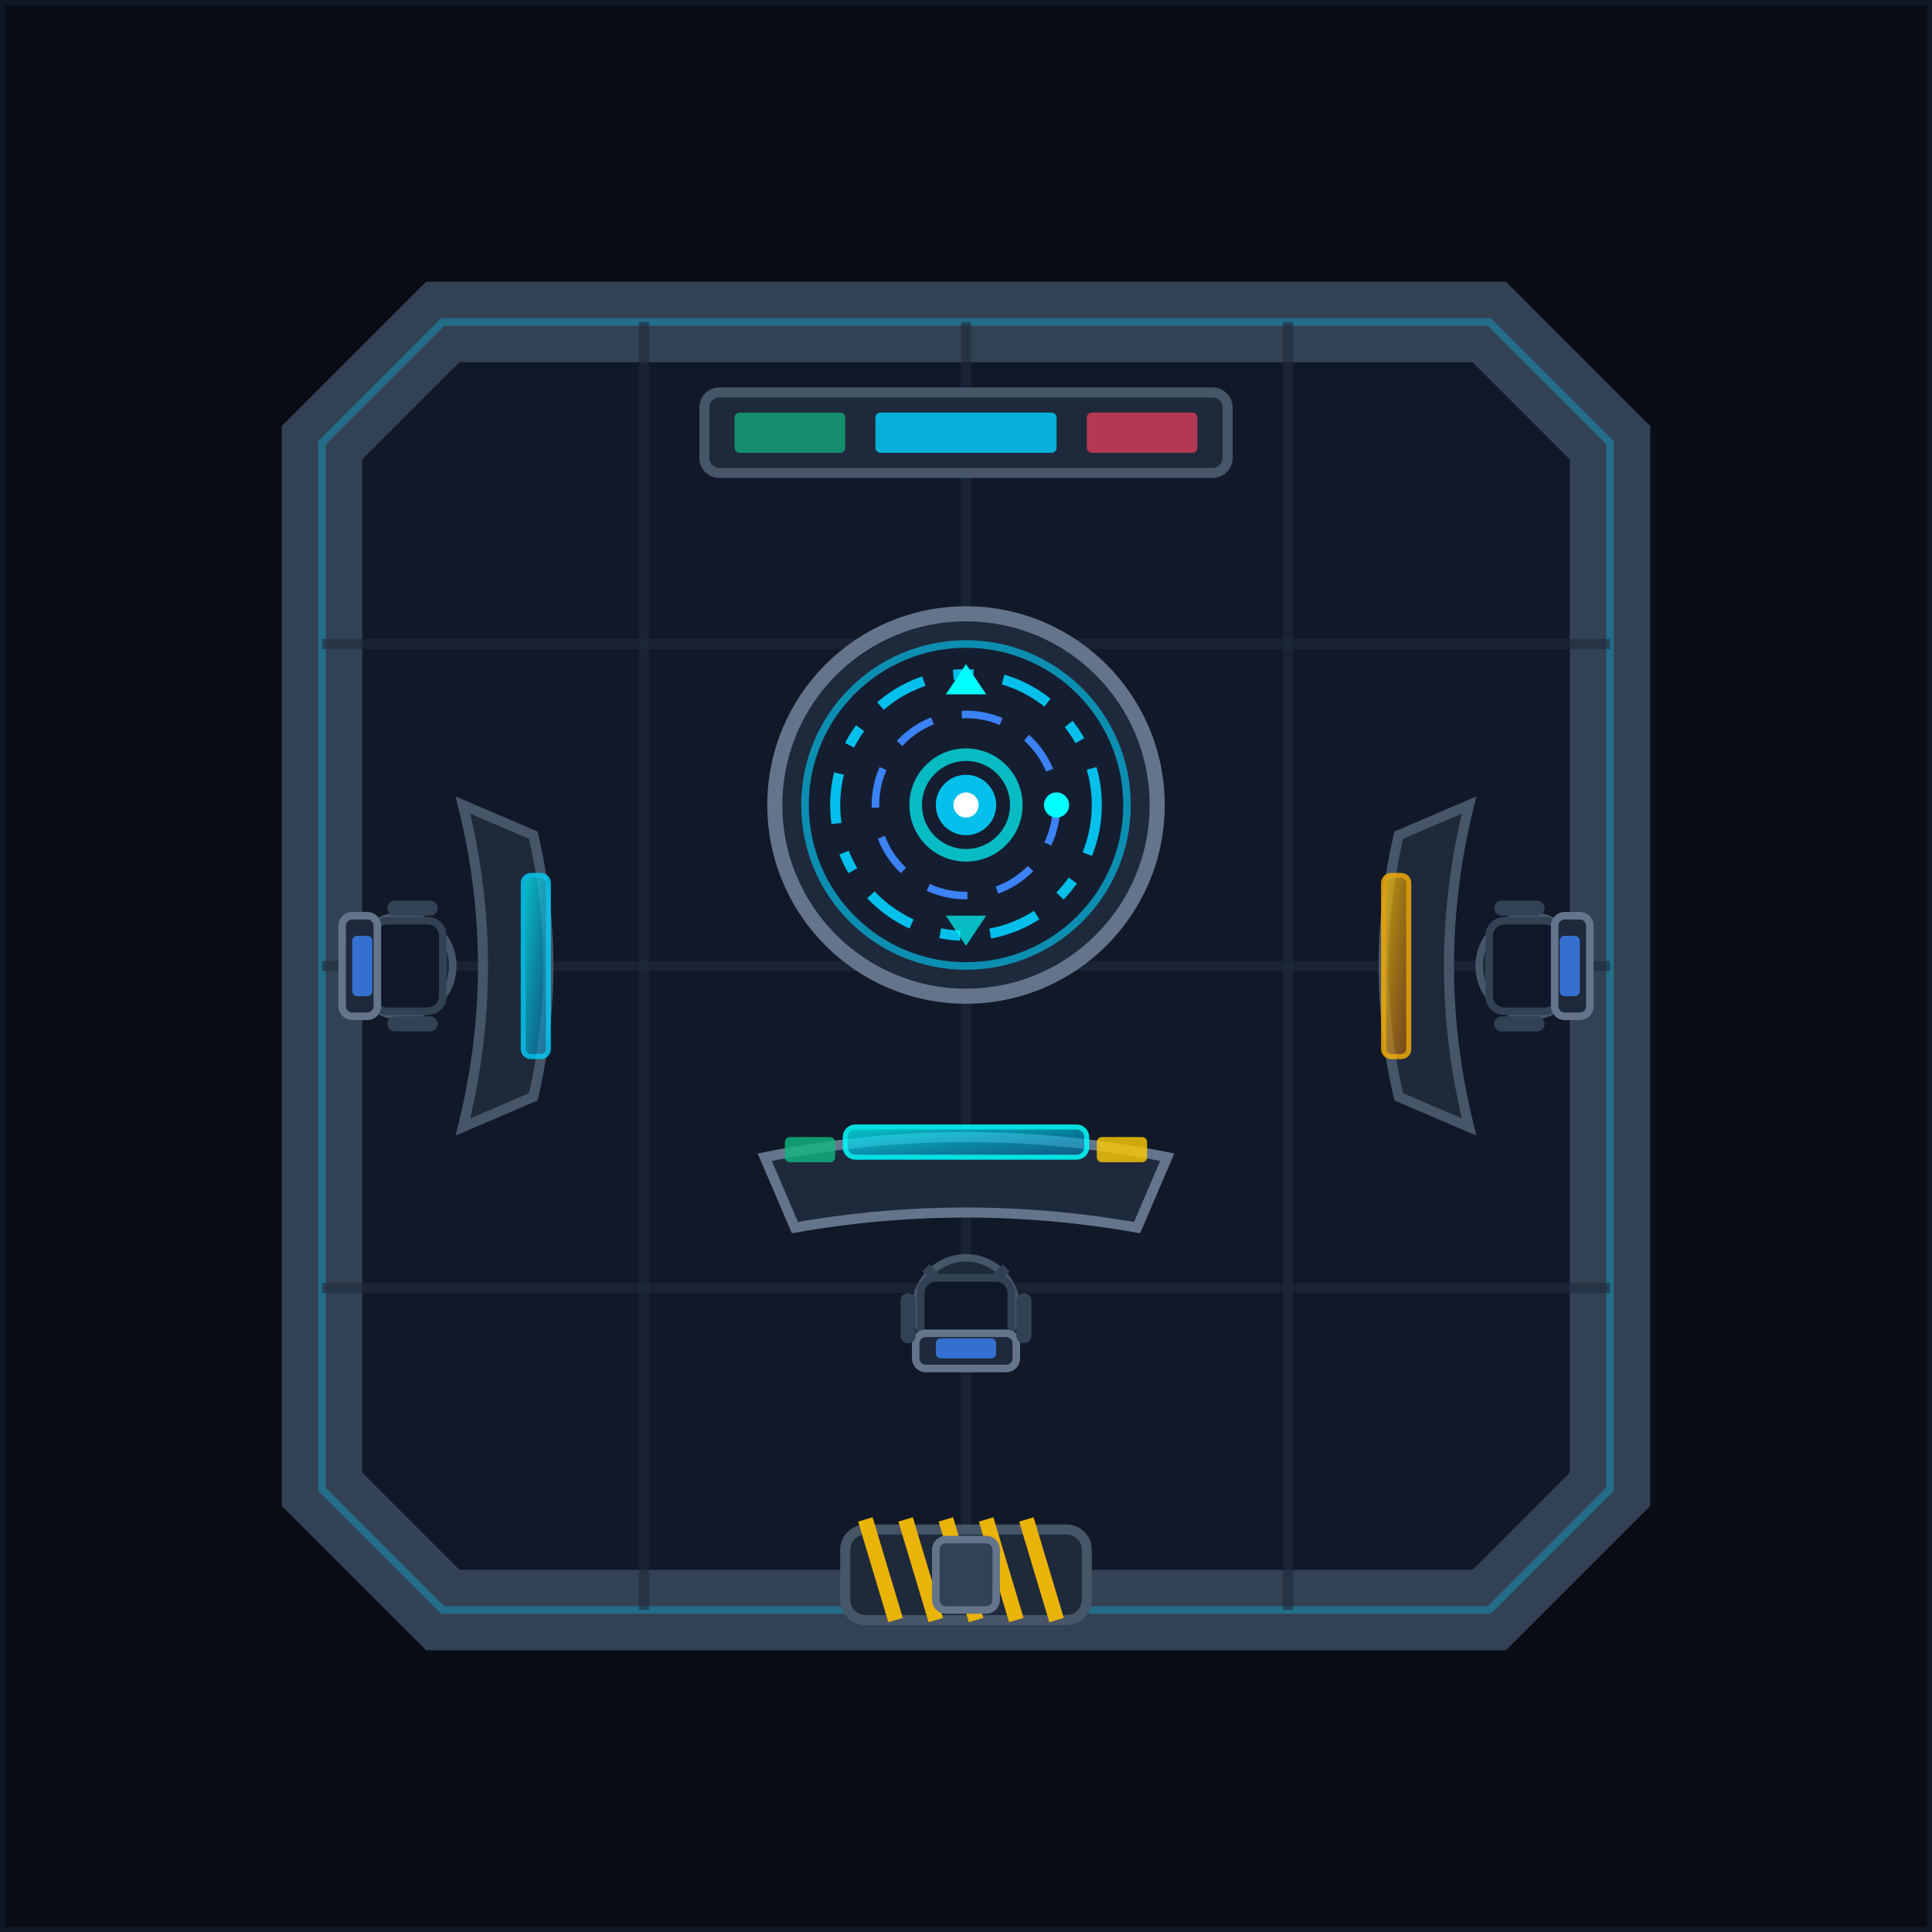
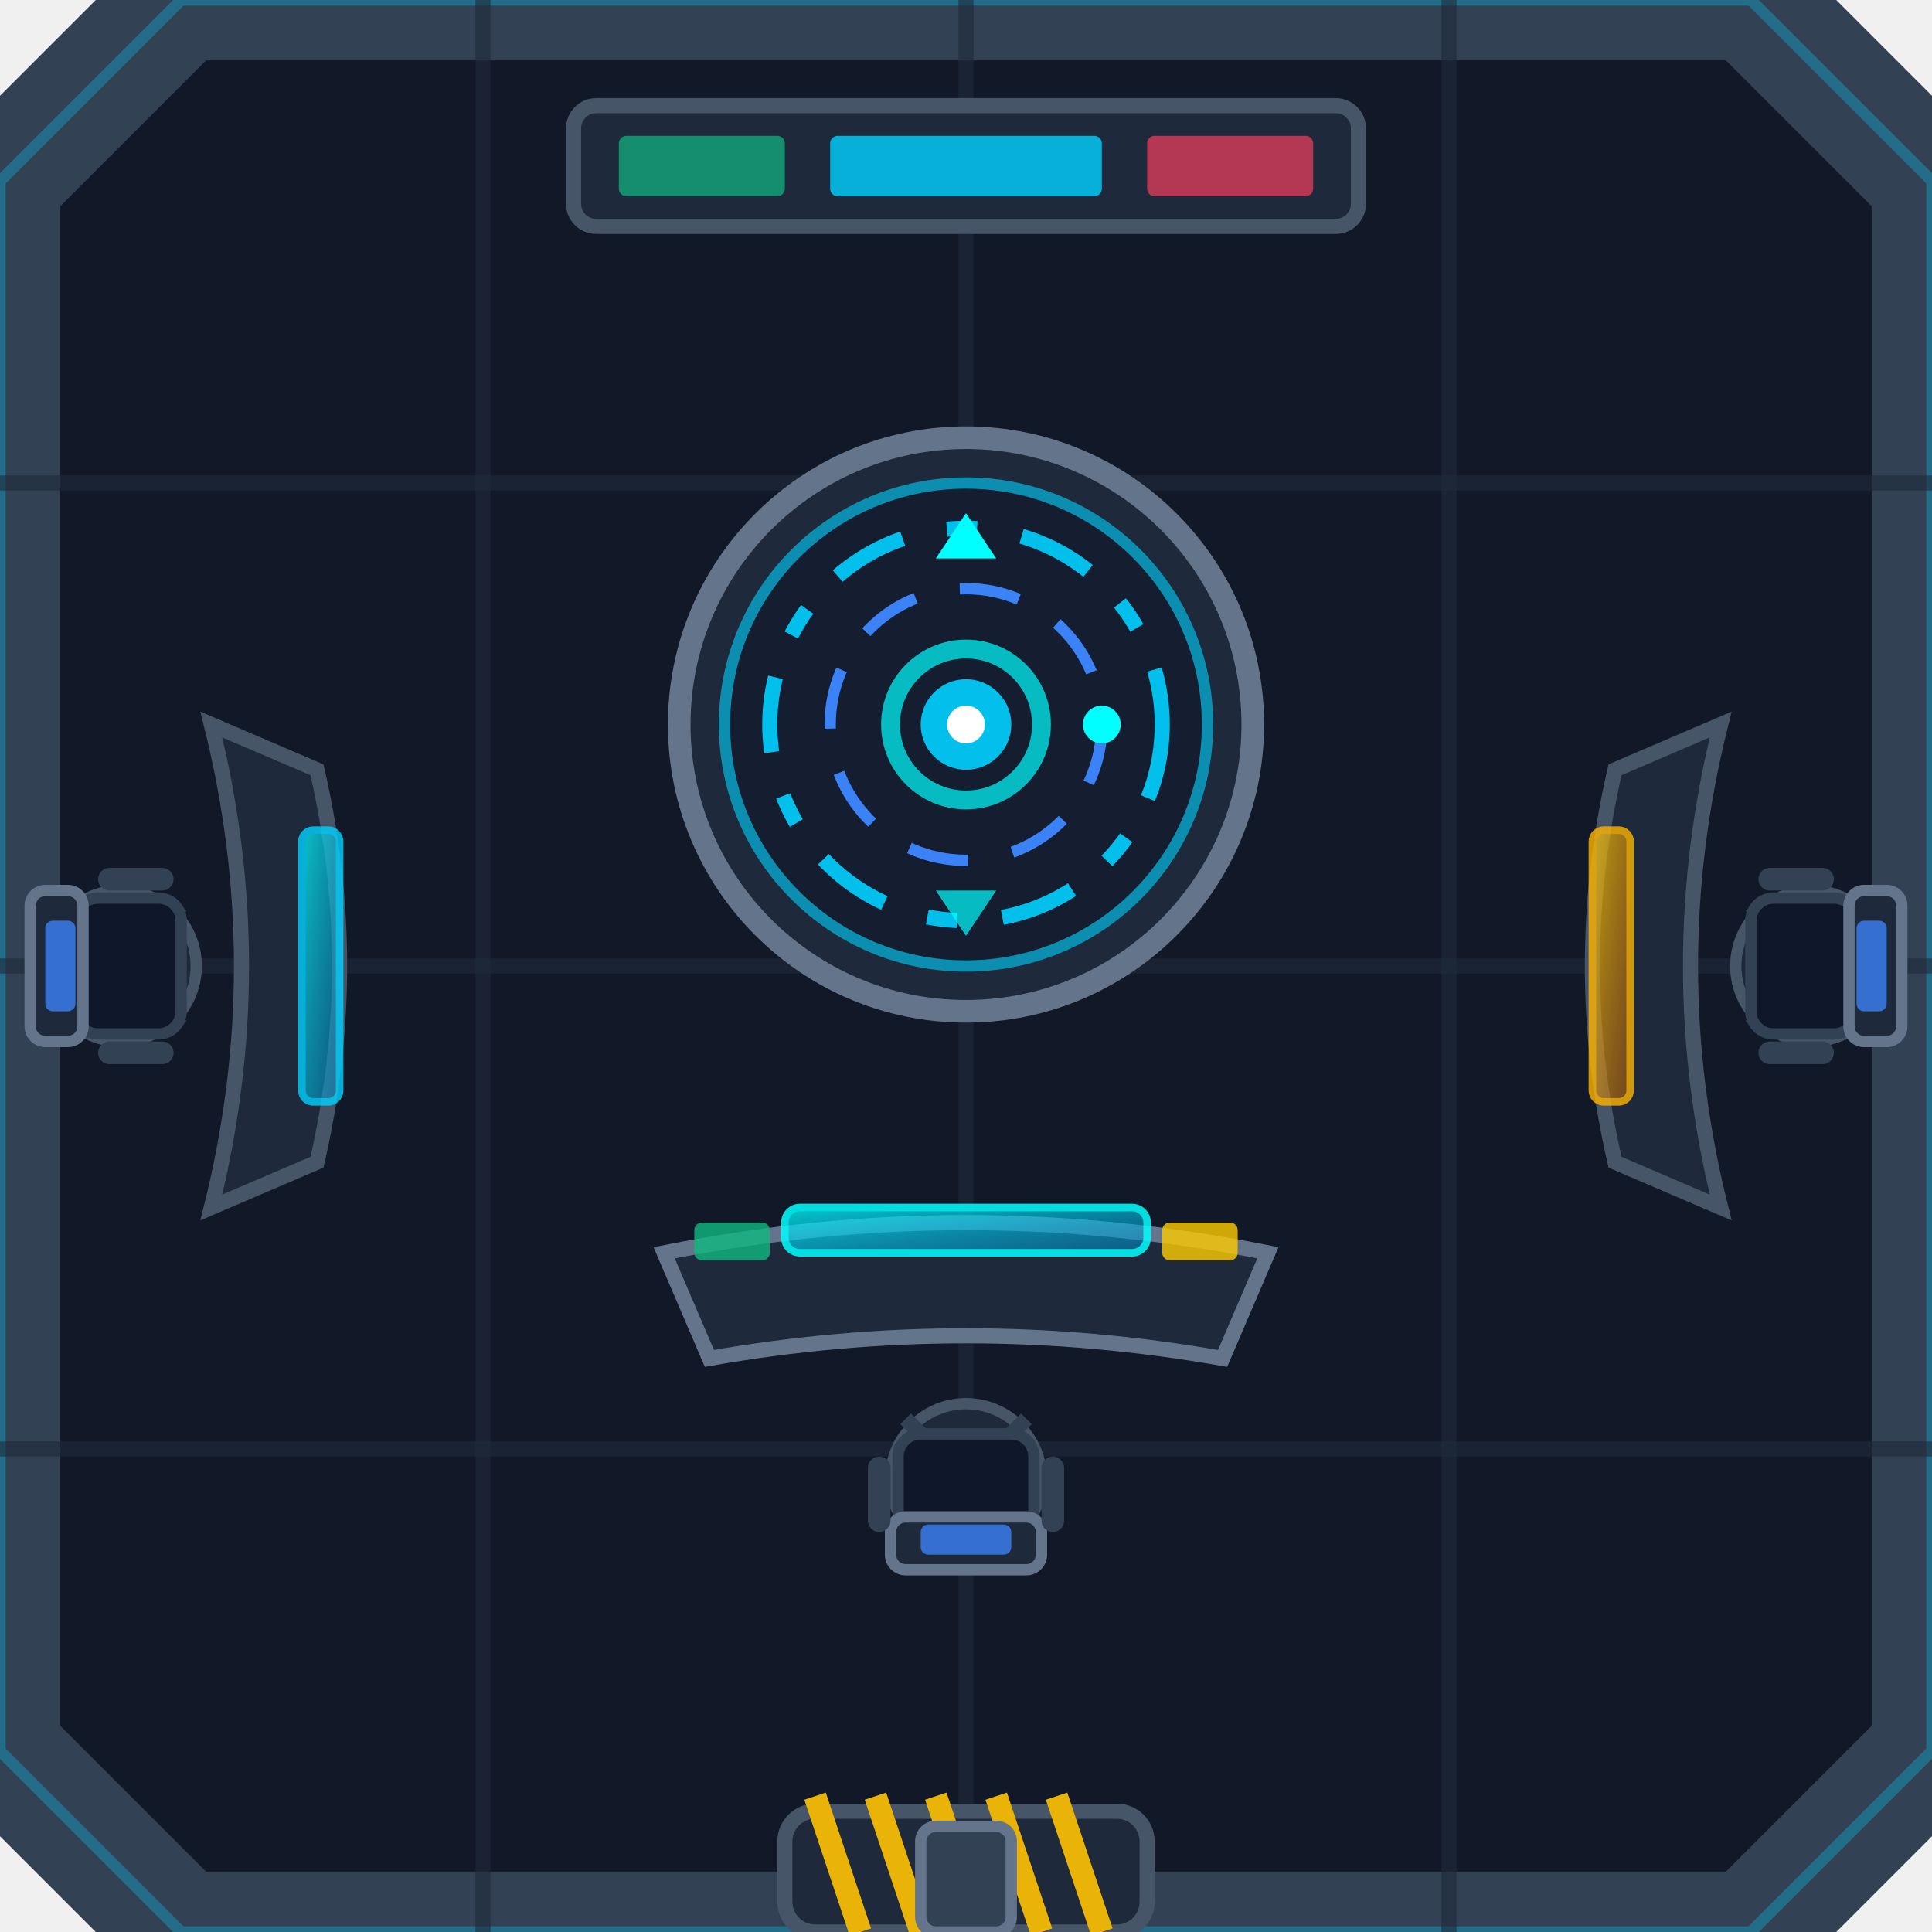
- <svg xmlns="http://www.w3.org/2000/svg" viewBox="0 0 384 384" width="384" height="384">
+ <svg xmlns="http://www.w3.org/2000/svg" viewBox="0 0 256 256" width="256" height="256">
  <defs>
    <linearGradient id="screen-cyan" x1="0%" y1="0%" x2="100%" y2="100%">
      <stop offset="0%" stop-color="#00ffff" stop-opacity="0.9" />
      <stop offset="100%" stop-color="#0088cc" stop-opacity="0.6" />
    </linearGradient>
    <linearGradient id="screen-amber" x1="0%" y1="0%" x2="100%" y2="100%">
      <stop offset="0%" stop-color="#ffcc00" stop-opacity="0.9" />
      <stop offset="100%" stop-color="#cc6600" stop-opacity="0.6" />
    </linearGradient>
    <g id="chair-north">
      <circle cx="0" cy="0" r="10" fill="#1e293b" stroke="#475569" stroke-width="1.5" />
      <line x1="-8" y1="-8" x2="8" y2="8" stroke="#334155" stroke-width="2" />
      <line x1="-8" y1="8" x2="8" y2="-8" stroke="#334155" stroke-width="2" />
      <rect x="-9" y="-6" width="18" height="14" rx="3" fill="#0f172a" stroke="#334155" stroke-width="1.5" />
      <rect x="-10" y="5" width="20" height="7" rx="2" fill="#1e293b" stroke="#64748b" stroke-width="1.5" />
      <rect x="-6" y="6" width="12" height="4" rx="1" fill="#3b82f6" opacity="0.8" />
      <rect x="-13" y="-3" width="3" height="10" rx="1.5" fill="#334155" />
      <rect x="10" y="-3" width="3" height="10" rx="1.5" fill="#334155" />
    </g>
    <g id="chair-east">
      <circle cx="0" cy="0" r="10" fill="#1e293b" stroke="#475569" stroke-width="1.5" />
      <line x1="-8" y1="-8" x2="8" y2="8" stroke="#334155" stroke-width="2" />
      <line x1="-8" y1="8" x2="8" y2="-8" stroke="#334155" stroke-width="2" />
      <rect x="-6" y="-9" width="14" height="18" rx="3" fill="#0f172a" stroke="#334155" stroke-width="1.5" />
      <rect x="-12" y="-10" width="7" height="20" rx="2" fill="#1e293b" stroke="#64748b" stroke-width="1.5" />
      <rect x="-10" y="-6" width="4" height="12" rx="1" fill="#3b82f6" opacity="0.8" />
      <rect x="-3" y="-13" width="10" height="3" rx="1.5" fill="#334155" />
      <rect x="-3" y="10" width="10" height="3" rx="1.5" fill="#334155" />
    </g>
    <g id="chair-west">
      <circle cx="0" cy="0" r="10" fill="#1e293b" stroke="#475569" stroke-width="1.5" />
      <line x1="-8" y1="-8" x2="8" y2="8" stroke="#334155" stroke-width="2" />
      <line x1="-8" y1="8" x2="8" y2="-8" stroke="#334155" stroke-width="2" />
      <rect x="-8" y="-9" width="14" height="18" rx="3" fill="#0f172a" stroke="#334155" stroke-width="1.5" />
      <rect x="5" y="-10" width="7" height="20" rx="2" fill="#1e293b" stroke="#64748b" stroke-width="1.5" />
      <rect x="6" y="-6" width="4" height="12" rx="1" fill="#3b82f6" opacity="0.8" />
      <rect x="-7" y="-13" width="10" height="3" rx="1.5" fill="#334155" />
      <rect x="-7" y="10" width="10" height="3" rx="1.5" fill="#334155" />
    </g>
  </defs>
-   <rect width="384" height="384" fill="#090d16" />
-   <rect width="384" height="384" fill="none" stroke="#1e293b" stroke-width="2" opacity="0.4" />
-   <path d="M 88 64 L 296 64 L 320 88 L 320 296 L 296 320 L 88 320 L 64 296 L 64 88 Z" fill="#111827" stroke="#334155" stroke-width="16" />
-   <path d="M 88 64 L 296 64 L 320 88 L 320 296 L 296 320 L 88 320 L 64 296 L 64 88 Z" fill="none" stroke="#00d2ff" stroke-width="1.5" opacity="0.3" />
-   <line x1="128" y1="64" x2="128" y2="320" stroke="#1e293b" stroke-width="2" opacity="0.6" />
-   <line x1="192" y1="64" x2="192" y2="320" stroke="#1e293b" stroke-width="2" opacity="0.6" />
-   <line x1="256" y1="64" x2="256" y2="320" stroke="#1e293b" stroke-width="2" opacity="0.6" />
-   <line x1="64" y1="128" x2="320" y2="128" stroke="#1e293b" stroke-width="2" opacity="0.6" />
-   <line x1="64" y1="192" x2="320" y2="192" stroke="#1e293b" stroke-width="2" opacity="0.6" />
-   <line x1="64" y1="256" x2="320" y2="256" stroke="#1e293b" stroke-width="2" opacity="0.6" />
-   <rect x="168" y="304" width="48" height="18" rx="4" fill="#1e293b" stroke="#475569" stroke-width="2" />
-   <line x1="172" y1="302" x2="178" y2="322" stroke="#eab308" stroke-width="3" />
-   <line x1="180" y1="302" x2="186" y2="322" stroke="#eab308" stroke-width="3" />
-   <line x1="188" y1="302" x2="194" y2="322" stroke="#eab308" stroke-width="3" />
-   <line x1="196" y1="302" x2="202" y2="322" stroke="#eab308" stroke-width="3" />
-   <line x1="204" y1="302" x2="210" y2="322" stroke="#eab308" stroke-width="3" />
-   <rect x="186" y="306" width="12" height="14" rx="2" fill="#334155" stroke="#64748b" stroke-width="1.5" />
+   <path d="M 24 0 L 232 0 L 256 24 L 256 232 L 232 256 L 24 256 L 0 232 L 0 24 Z" fill="#111827" stroke="#334155" stroke-width="16" />
+   <path d="M 24 0 L 232 0 L 256 24 L 256 232 L 232 256 L 24 256 L 0 232 L 0 24 Z" fill="none" stroke="#00d2ff" stroke-width="1.5" opacity="0.3" />
+   <line x1="64" y1="0" x2="64" y2="256" stroke="#1e293b" stroke-width="2" opacity="0.6" />
+   <line x1="128" y1="0" x2="128" y2="256" stroke="#1e293b" stroke-width="2" opacity="0.6" />
+   <line x1="192" y1="0" x2="192" y2="256" stroke="#1e293b" stroke-width="2" opacity="0.6" />
+   <line x1="0" y1="64" x2="256" y2="64" stroke="#1e293b" stroke-width="2" opacity="0.6" />
+   <line x1="0" y1="128" x2="256" y2="128" stroke="#1e293b" stroke-width="2" opacity="0.6" />
+   <line x1="0" y1="192" x2="256" y2="192" stroke="#1e293b" stroke-width="2" opacity="0.6" />
+   <rect x="104" y="240" width="48" height="16" rx="4" fill="#1e293b" stroke="#475569" stroke-width="2" />
+   <line x1="108" y1="238" x2="114" y2="256" stroke="#eab308" stroke-width="3" />
+   <line x1="116" y1="238" x2="122" y2="256" stroke="#eab308" stroke-width="3" />
+   <line x1="124" y1="238" x2="130" y2="256" stroke="#eab308" stroke-width="3" />
+   <line x1="132" y1="238" x2="138" y2="256" stroke="#eab308" stroke-width="3" />
+   <line x1="140" y1="238" x2="146" y2="256" stroke="#eab308" stroke-width="3" />
+   <rect x="122" y="242" width="12" height="14" rx="2" fill="#334155" stroke="#64748b" stroke-width="1.5" />
  <g id="captain-station">
-     <path d="M 152 230 Q 192 222 232 230 L 226 244 Q 192 238 158 244 Z" fill="#1e293b" stroke="#64748b" stroke-width="2" />
-     <rect id="screen-pulse-1" data-anim="pulse-1" x="168" y="224" width="48" height="6" rx="2" fill="url(#screen-cyan)" stroke="#00ffff" stroke-width="1" opacity="0.85" />
-     <rect x="156" y="226" width="10" height="5" rx="1" fill="#10b981" opacity="0.8" />
-     <rect x="218" y="226" width="10" height="5" rx="1" fill="#ffcc00" opacity="0.8" />
-     <use href="#chair-north" x="192" y="260" />
+     <path d="M 88 166 Q 128 158 168 166 L 162 180 Q 128 174 94 180 Z" fill="#1e293b" stroke="#64748b" stroke-width="2" />
+     <rect id="screen-pulse-1" data-anim="pulse-1" x="104" y="160" width="48" height="6" rx="2" fill="url(#screen-cyan)" stroke="#00ffff" stroke-width="1" opacity="0.85" />
+     <rect x="92" y="162" width="10" height="5" rx="1" fill="#10b981" opacity="0.8" />
+     <rect x="154" y="162" width="10" height="5" rx="1" fill="#ffcc00" opacity="0.8" />
+     <use href="#chair-north" x="128" y="196" />
  </g>
  <g id="left-station">
-     <path d="M 92 160 Q 100 192 92 224 L 106 218 Q 112 192 106 166 Z" fill="#1e293b" stroke="#475569" stroke-width="2" />
-     <rect id="screen-pulse-2" data-anim="pulse-2" x="104" y="174" width="5" height="36" rx="1.5" fill="url(#screen-cyan)" stroke="#00d2ff" stroke-width="1" opacity="0.8" />
-     <use href="#chair-east" x="80" y="192" />
+     <path d="M 28 96 Q 36 128 28 160 L 42 154 Q 48 128 42 102 Z" fill="#1e293b" stroke="#475569" stroke-width="2" />
+     <rect id="screen-pulse-2" data-anim="pulse-2" x="40" y="110" width="5" height="36" rx="1.5" fill="url(#screen-cyan)" stroke="#00d2ff" stroke-width="1" opacity="0.8" />
+     <use href="#chair-east" x="16" y="128" />
  </g>
  <g id="right-station">
-     <path d="M 292 160 Q 284 192 292 224 L 278 218 Q 272 192 278 166 Z" fill="#1e293b" stroke="#475569" stroke-width="2" />
-     <rect id="screen-pulse-3" data-anim="pulse-1" x="275" y="174" width="5" height="36" rx="1.5" fill="url(#screen-amber)" stroke="#ffb400" stroke-width="1" opacity="0.8" />
-     <use href="#chair-west" x="304" y="192" />
+     <path d="M 228 96 Q 220 128 228 160 L 214 154 Q 208 128 214 102 Z" fill="#1e293b" stroke="#475569" stroke-width="2" />
+     <rect id="screen-pulse-3" data-anim="pulse-1" x="211" y="110" width="5" height="36" rx="1.5" fill="url(#screen-amber)" stroke="#ffb400" stroke-width="1" opacity="0.8" />
+     <use href="#chair-west" x="240" y="128" />
  </g>
  <g id="forward-banks">
-     <rect x="140" y="78" width="104" height="16" rx="3" fill="#1e293b" stroke="#475569" stroke-width="2" />
-     <rect x="146" y="82" width="22" height="8" rx="1" fill="#10b981" opacity="0.7" />
-     <rect x="174" y="82" width="36" height="8" rx="1" fill="#00d2ff" opacity="0.8" />
-     <rect x="216" y="82" width="22" height="8" rx="1" fill="#f43f5e" opacity="0.7" />
+     <rect x="76" y="14" width="104" height="16" rx="3" fill="#1e293b" stroke="#475569" stroke-width="2" />
+     <rect x="82" y="18" width="22" height="8" rx="1" fill="#10b981" opacity="0.7" />
+     <rect x="110" y="18" width="36" height="8" rx="1" fill="#00d2ff" opacity="0.8" />
+     <rect x="152" y="18" width="22" height="8" rx="1" fill="#f43f5e" opacity="0.7" />
  </g>
-   <circle cx="192" cy="160" r="38" fill="#1e293b" stroke="#64748b" stroke-width="3" />
-   <circle cx="192" cy="160" r="32" fill="#0f172a" stroke="#00d2ff" stroke-width="1.5" opacity="0.6" />
-   <g id="anim-ring-1" data-anim="rotate-1" transform="rotate(0, 192, 160)">
-     <circle cx="192" cy="160" r="26" fill="none" stroke="#00d2ff" stroke-width="2" stroke-dasharray="10 6 4 6" opacity="0.9" />
-     <polygon points="192,132 188,138 196,138" fill="#00ffff" />
-     <polygon points="192,188 188,182 196,182" fill="#00ffff" opacity="0.7" />
+   <circle cx="128" cy="96" r="38" fill="#1e293b" stroke="#64748b" stroke-width="3" />
+   <circle cx="128" cy="96" r="32" fill="#0f172a" stroke="#00d2ff" stroke-width="1.5" opacity="0.6" />
+   <g id="anim-ring-1" data-anim="rotate-1" transform="rotate(0, 128, 96)">
+     <circle cx="128" cy="96" r="26" fill="none" stroke="#00d2ff" stroke-width="2" stroke-dasharray="10 6 4 6" opacity="0.9" />
+     <polygon points="128,68 124,74 132,74" fill="#00ffff" />
+     <polygon points="128,124 124,118 132,118" fill="#00ffff" opacity="0.7" />
  </g>
-   <g id="anim-ring-2" data-anim="rotate-2" transform="rotate(0, 192, 160)">
-     <circle cx="192" cy="160" r="18" fill="none" stroke="#3b82f6" stroke-width="1.5" stroke-dasharray="8 6" />
-     <circle cx="210" cy="160" r="2.5" fill="#00ffff" />
+   <g id="anim-ring-2" data-anim="rotate-2" transform="rotate(0, 128, 96)">
+     <circle cx="128" cy="96" r="18" fill="none" stroke="#3b82f6" stroke-width="1.5" stroke-dasharray="8 6" />
+     <circle cx="146" cy="96" r="2.5" fill="#00ffff" />
  </g>
-   <circle id="anim-core-star" data-anim="core-scale" cx="192" cy="160" r="10" fill="none" stroke="#00ffff" stroke-width="2.5" opacity="0.7" />
-   <circle cx="192" cy="160" r="6" fill="#00d2ff" opacity="0.9" />
-   <circle cx="192" cy="160" r="2.5" fill="#ffffff" />
+   <circle id="anim-core-star" data-anim="core-scale" cx="128" cy="96" r="10" fill="none" stroke="#00ffff" stroke-width="2.5" opacity="0.7" />
+   <circle cx="128" cy="96" r="6" fill="#00d2ff" opacity="0.9" />
+   <circle cx="128" cy="96" r="2.5" fill="#ffffff" />
</svg>
